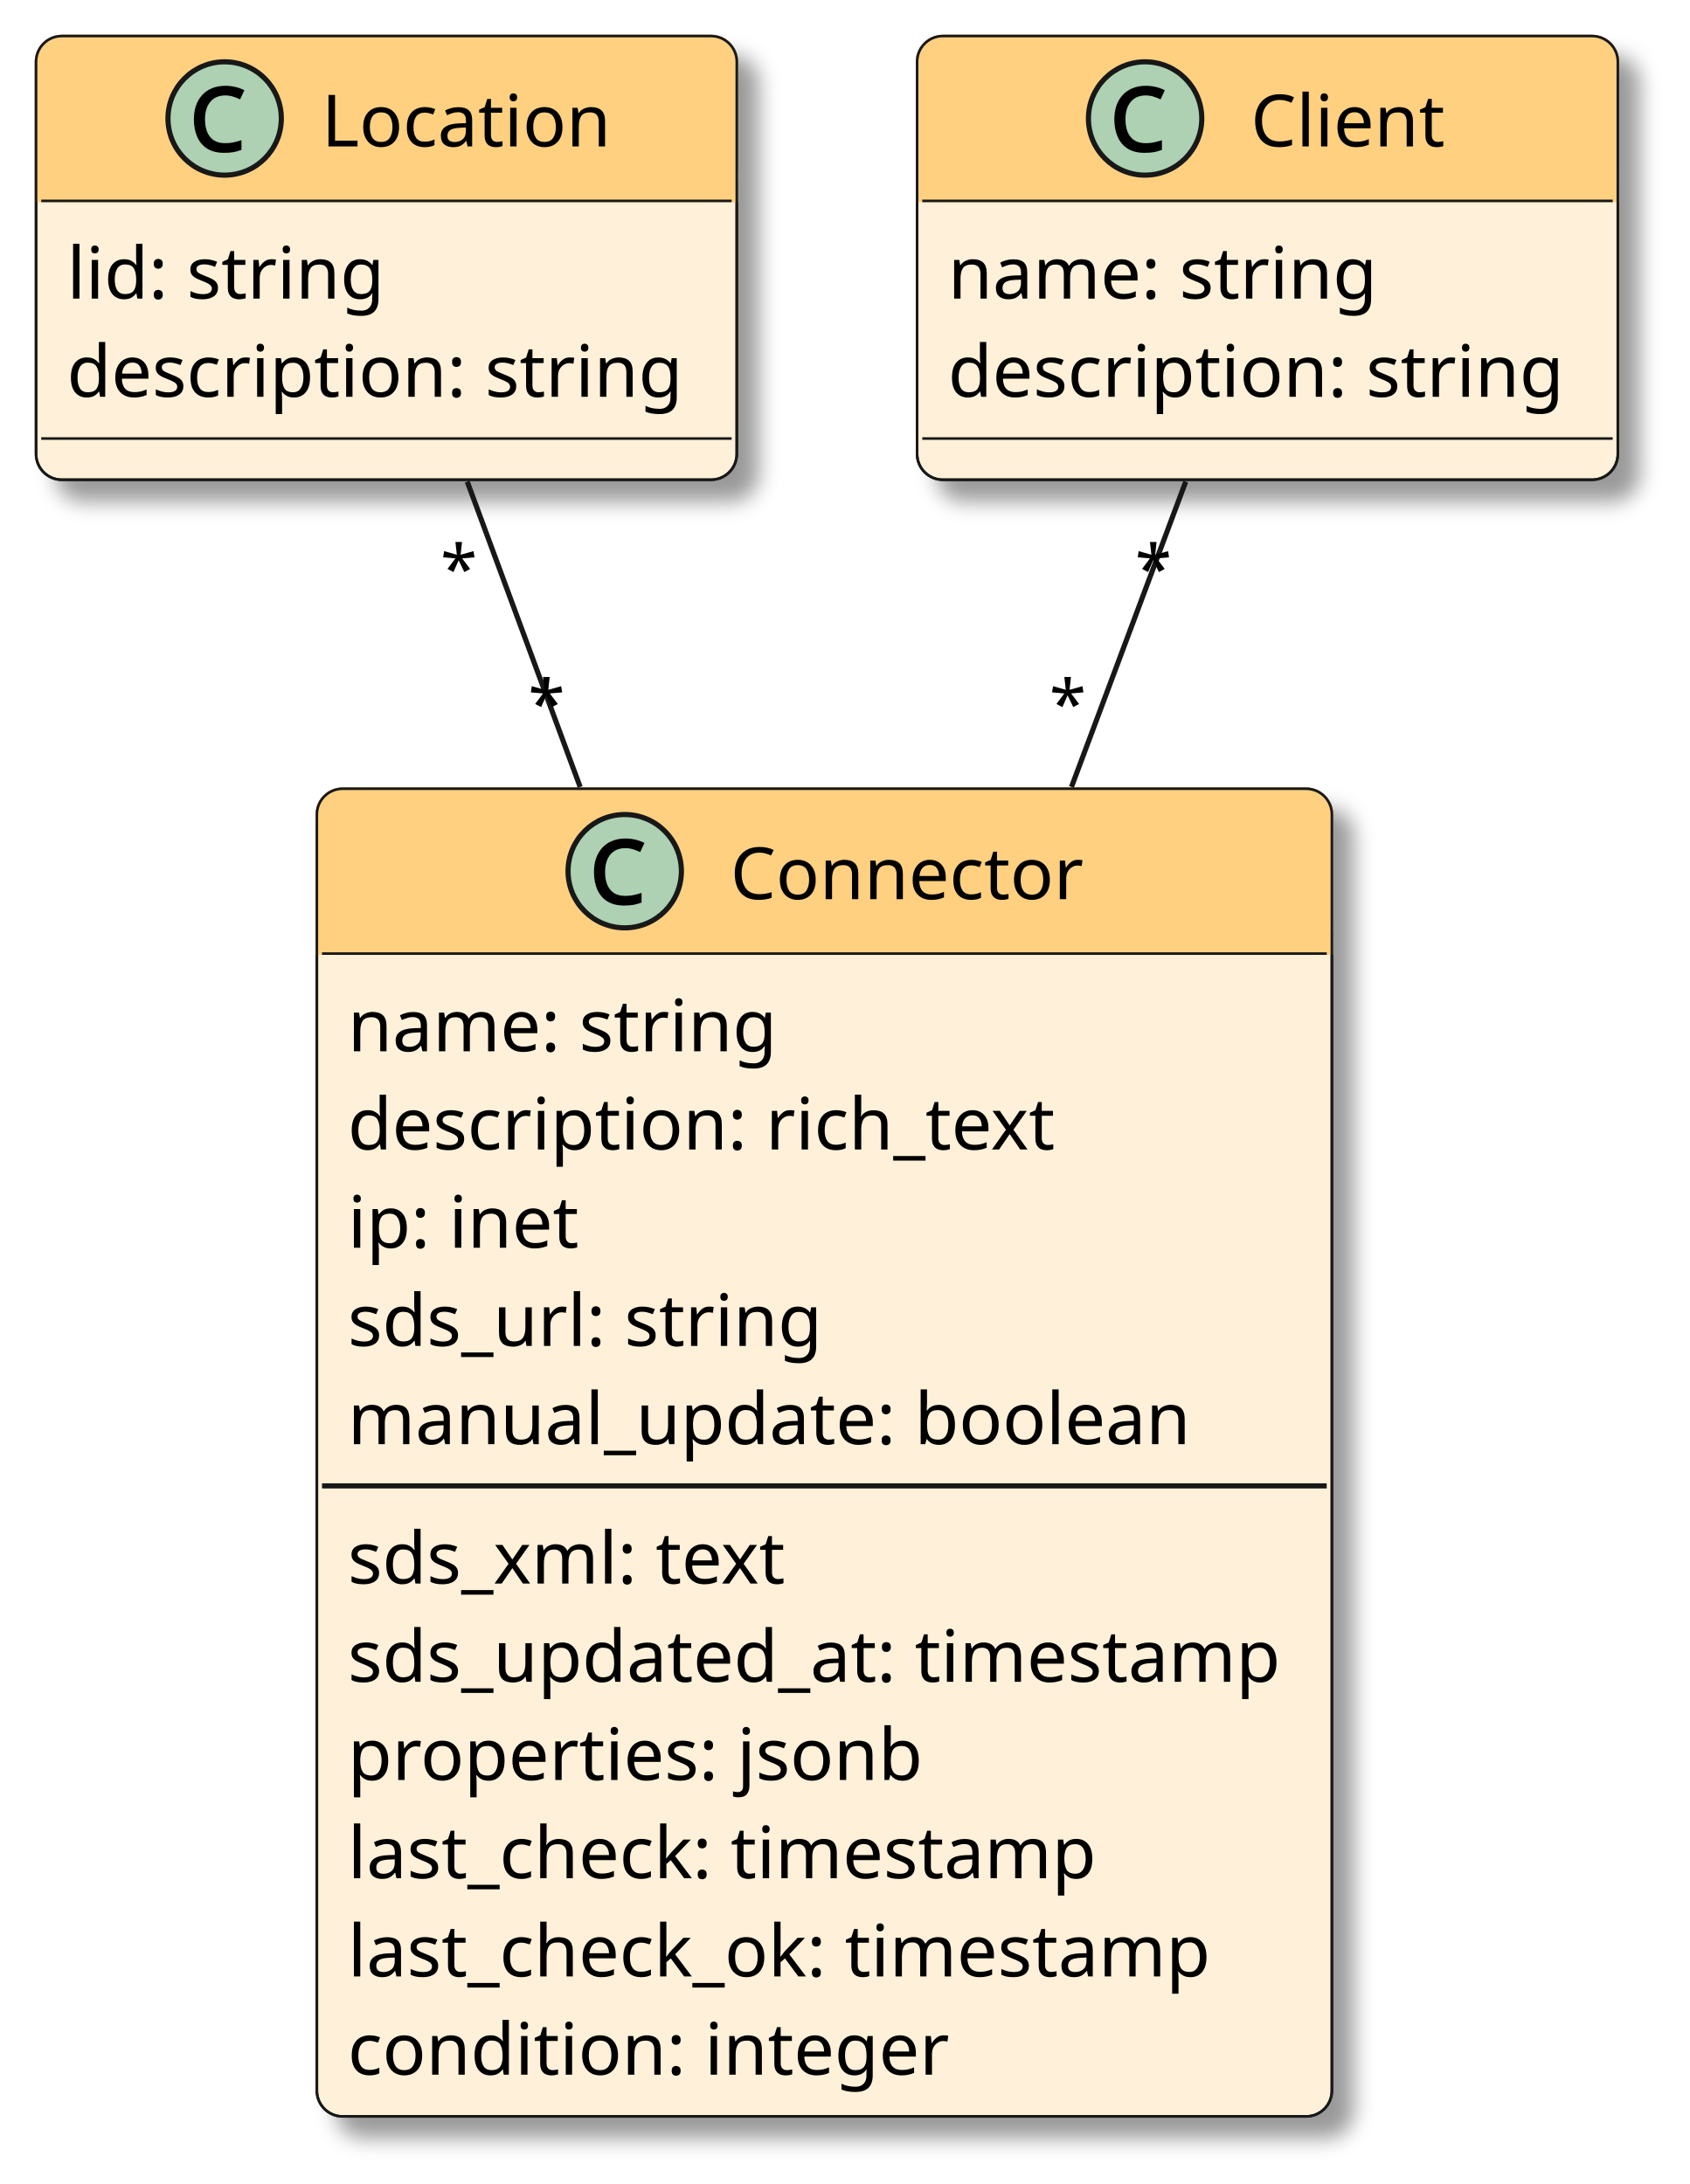
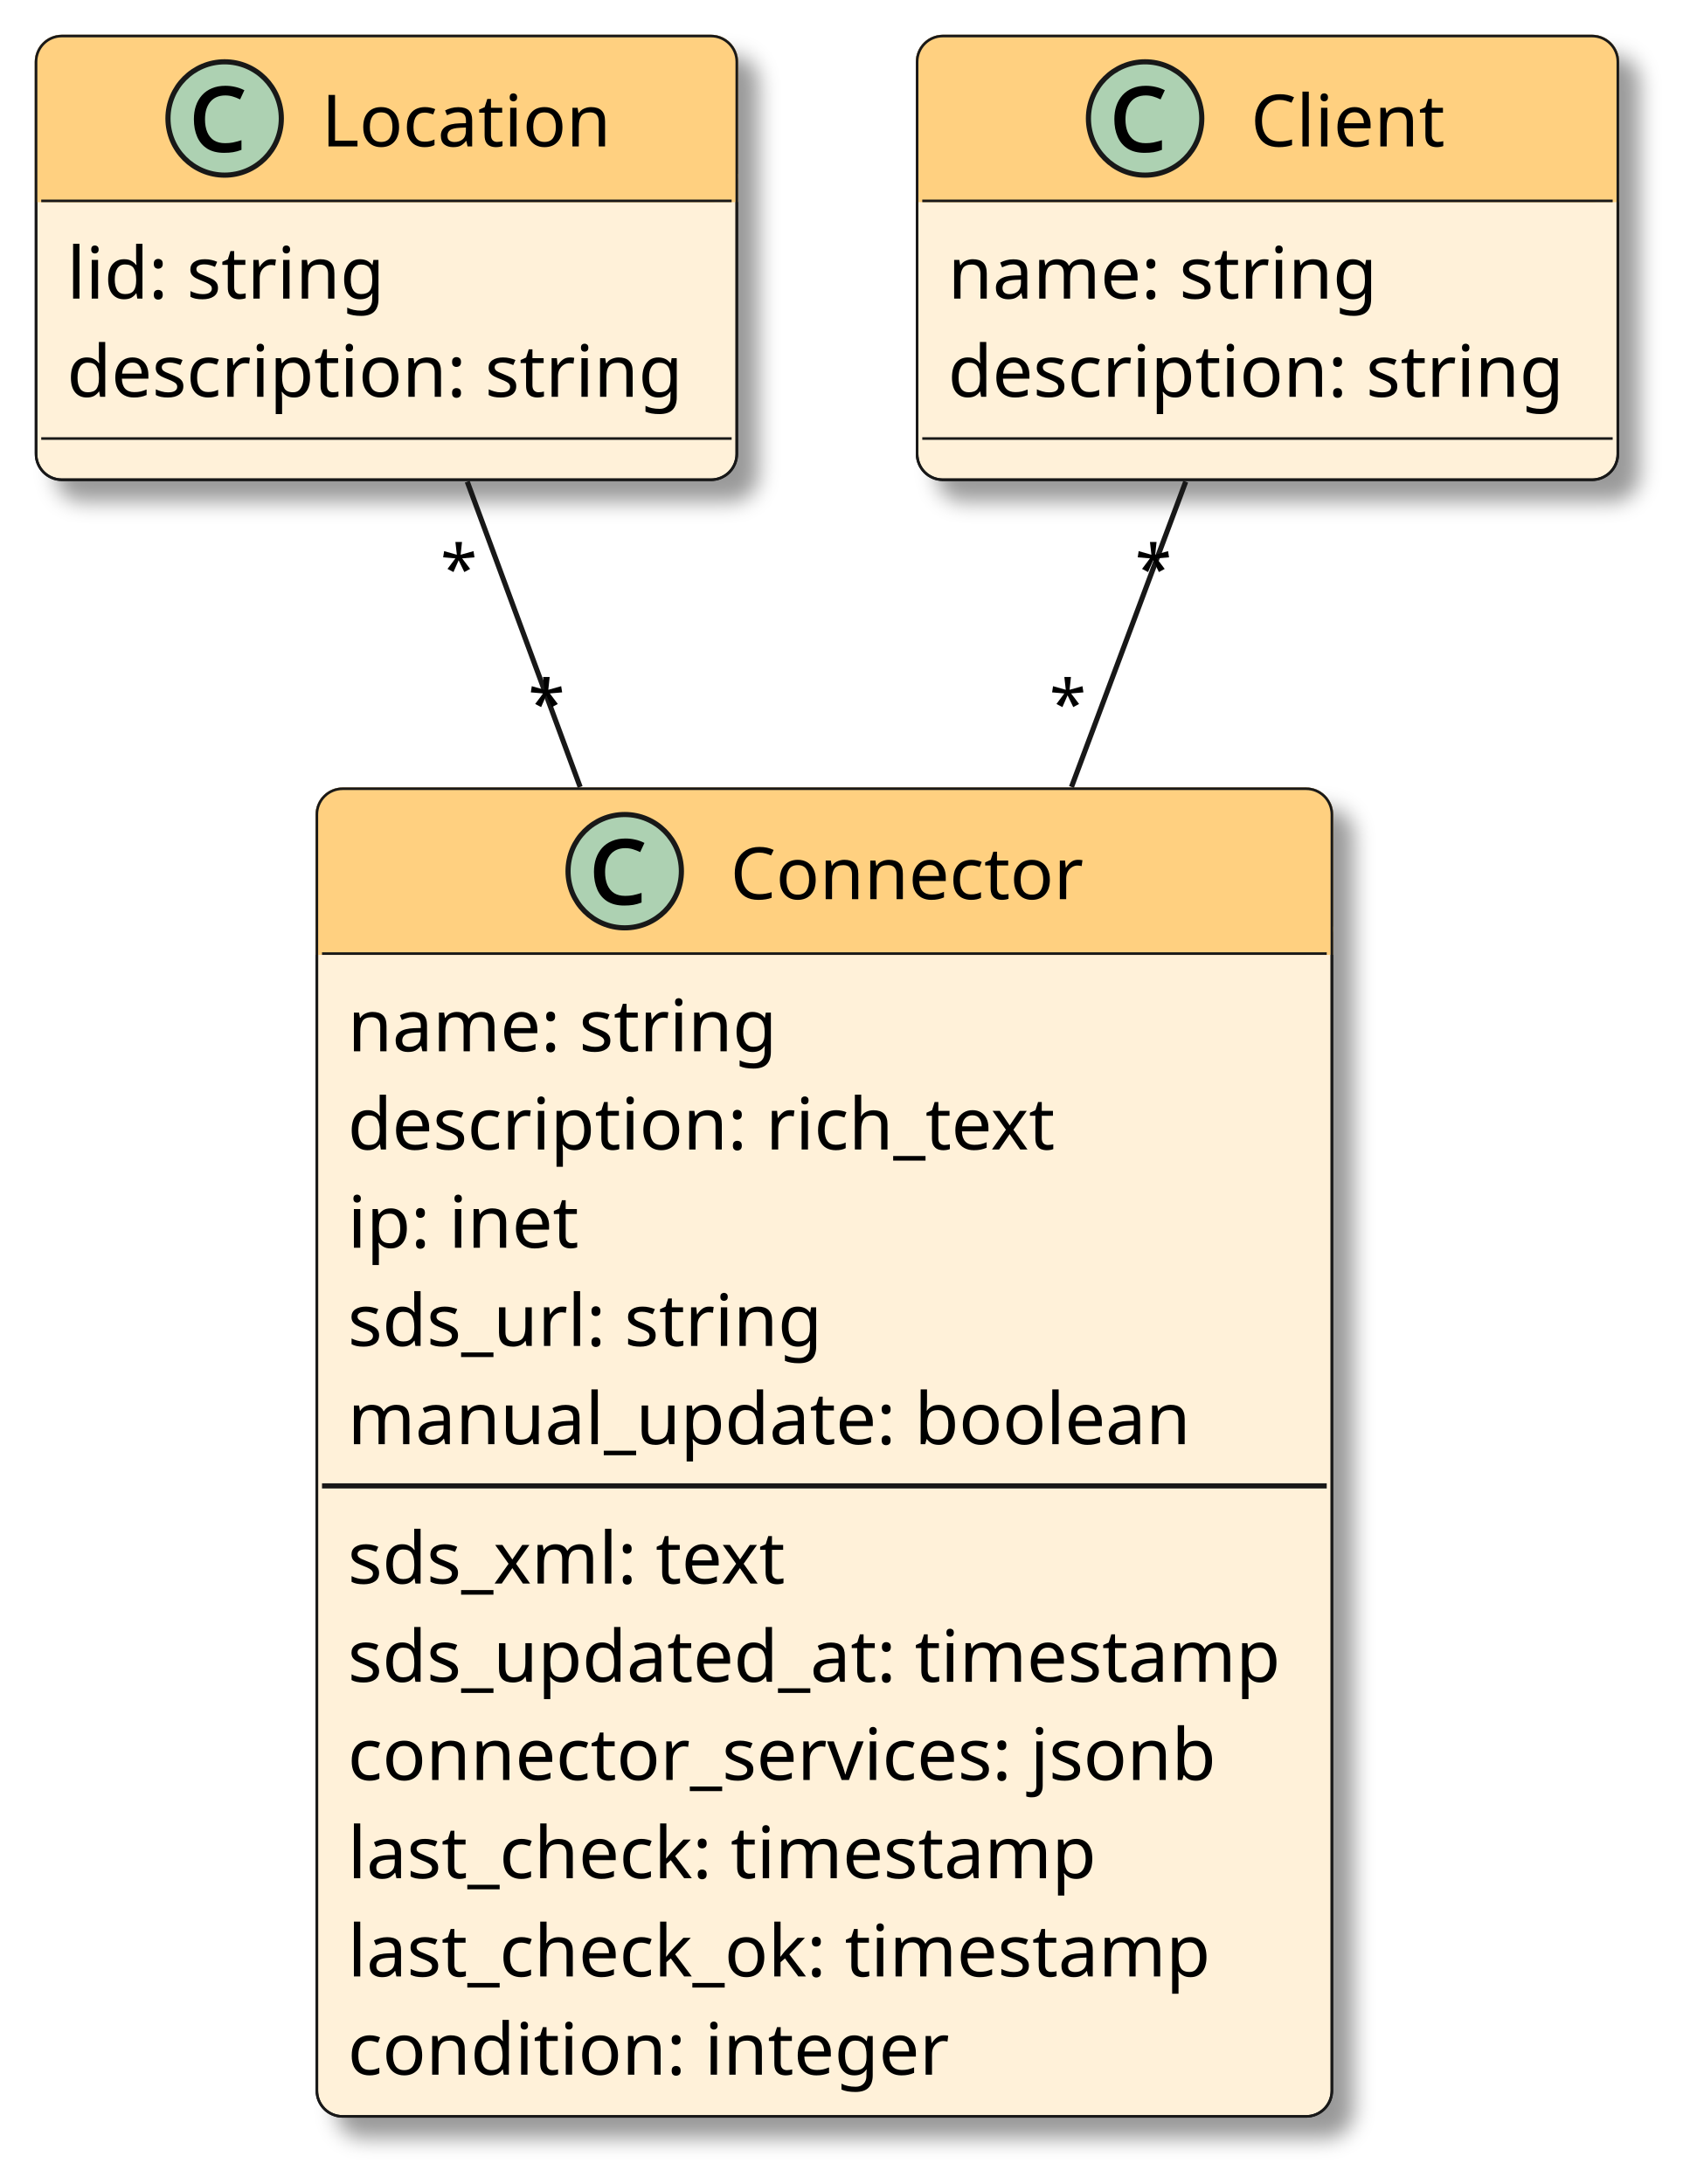
<svg xmlns="http://www.w3.org/2000/svg" contentStyleType="text/css" height="424px" preserveAspectRatio="none" style="width:328px;height:424px;background:#FFFFFF;" version="1.1" viewBox="0 0 328 424" width="328px" zoomAndPan="magnify">
  <defs>
-     <filter height="300%" id="f7leg7gnr8ixo" width="300%" x="-1" y="-1">
+     <filter height="300%" id="f11m2nmcb3ax29" width="300%" x="-1" y="-1">
      <feGaussianBlur result="blurOut" stdDeviation="2.0" />
      <feColorMatrix in="blurOut" result="blurOut2" type="matrix" values="0 0 0 0 0 0 0 0 0 0 0 0 0 0 0 0 0 0 .4 0" />
      <feOffset dx="4.0" dy="4.0" in="blurOut2" result="blurOut3" />
      <feBlend in="SourceGraphic" in2="blurOut3" mode="normal" />
    </filter>
  </defs>
  <g>
    <g id="elem_Connector">
-       <rect codeLine="5" fill="#FFF1D9" filter="url(#f7leg7gnr8ixo)" height="257.747" id="Connector" rx="5" ry="5" style="stroke:#181818;stroke-width:0.5;" width="197" x="61.5" y="153.13" />
+       <rect codeLine="5" fill="#FFF1D9" filter="url(#f11m2nmcb3ax29)" height="257.747" id="Connector" rx="5" ry="5" style="stroke:#181818;stroke-width:0.5;" width="197" x="61.5" y="153.13" />
      <rect fill="#FFD080" height="32" rx="5" ry="5" style="stroke:#FFD080;stroke-width:0.5;" width="197" x="61.5" y="153.13" />
      <rect fill="#FFD080" height="5" style="stroke:#FFD080;stroke-width:0.5;" width="197" x="61.5" y="180.13" />
      <rect codeLine="5" fill="none" height="257.747" id="Connector" rx="5" ry="5" style="stroke:#181818;stroke-width:0.5;" width="197" x="61.5" y="153.13" />
      <ellipse cx="121.25" cy="169.13" fill="#ADD1B2" rx="11" ry="11" style="stroke:#181818;stroke-width:1.0;" />
      <path d="M121.359,164.661 Q120.438,164.661 119.703,164.974 Q118.984,165.286 118.484,165.88 Q117.984,166.458 117.703,167.333 Q117.438,168.208 117.438,169.302 Q117.438,170.739 117.875,171.786 Q118.328,172.833 119.172,173.38 Q120.031,173.927 121.344,173.927 Q122.125,173.927 122.812,173.802 Q123.516,173.661 124.516,173.349 L124.516,175.224 Q123.656,175.552 122.891,175.677 Q122.141,175.802 121.125,175.802 Q119.203,175.802 117.891,175.005 Q116.594,174.192 115.938,172.724 Q115.281,171.239 115.281,169.271 Q115.281,167.849 115.672,166.677 Q116.078,165.489 116.859,164.614 Q117.641,163.739 118.781,163.271 Q119.922,162.786 121.391,162.786 Q122.344,162.786 123.234,162.989 Q124.141,163.177 125.078,163.646 L124.25,165.427 Q123.469,165.052 122.812,164.864 Q122.156,164.661 121.359,164.661 Z " fill="#000000" />
      <text fill="#000000" font-family="sans-serif" font-size="14" lengthAdjust="spacing" textLength="69" x="141.75" y="174.562">Connector</text>
      <line style="stroke:#181818;stroke-width:0.5;" x1="62.5" x2="257.5" y1="185.13" y2="185.13" />
      <text fill="#000000" font-family="sans-serif" font-size="14" lengthAdjust="spacing" textLength="86" x="67.5" y="204.096">name: string</text>
      <text fill="#000000" font-family="sans-serif" font-size="14" lengthAdjust="spacing" textLength="141" x="67.5" y="223.164">description: rich_text</text>
      <text fill="#000000" font-family="sans-serif" font-size="14" lengthAdjust="spacing" textLength="47" x="67.5" y="242.232">ip: inet</text>
      <text fill="#000000" font-family="sans-serif" font-size="14" lengthAdjust="spacing" textLength="96" x="67.5" y="261.3">sds_url: string</text>
      <text fill="#000000" font-family="sans-serif" font-size="14" lengthAdjust="spacing" textLength="167" x="67.5" y="280.368">manual_update: boolean</text>
      <line style="stroke:#181818;stroke-width:1.0;" x1="62.5" x2="257.5" y1="288.47" y2="288.47" />
      <text fill="#000000" font-family="sans-serif" font-size="14" lengthAdjust="spacing" textLength="86" x="67.5" y="307.435">sds_xml: text</text>
      <text fill="#000000" font-family="sans-serif" font-size="14" lengthAdjust="spacing" textLength="185" x="67.5" y="326.503">sds_updated_at: timestamp</text>
-       <text fill="#000000" font-family="sans-serif" font-size="14" lengthAdjust="spacing" textLength="115" x="67.5" y="345.571">properties: jsonb</text>
+       <text fill="#000000" font-family="sans-serif" font-size="14" lengthAdjust="spacing" textLength="172" x="67.5" y="345.571">connector_services: jsonb</text>
      <text fill="#000000" font-family="sans-serif" font-size="14" lengthAdjust="spacing" textLength="148" x="67.5" y="364.639">last_check: timestamp</text>
      <text fill="#000000" font-family="sans-serif" font-size="14" lengthAdjust="spacing" textLength="169" x="67.5" y="383.707">last_check_ok: timestamp</text>
      <text fill="#000000" font-family="sans-serif" font-size="14" lengthAdjust="spacing" textLength="120" x="67.5" y="402.775">condition: integer</text>
    </g>
    <g id="elem_Location">
-       <rect codeLine="20" fill="#FFF1D9" filter="url(#f7leg7gnr8ixo)" height="86.136" id="Location" rx="5" ry="5" style="stroke:#181818;stroke-width:0.5;" width="136" x="7" y="7" />
+       <rect codeLine="20" fill="#FFF1D9" filter="url(#f11m2nmcb3ax29)" height="86.136" id="Location" rx="5" ry="5" style="stroke:#181818;stroke-width:0.5;" width="136" x="7" y="7" />
      <rect fill="#FFD080" height="32" rx="5" ry="5" style="stroke:#FFD080;stroke-width:0.5;" width="136" x="7" y="7" />
      <rect fill="#FFD080" height="5" style="stroke:#FFD080;stroke-width:0.5;" width="136" x="7" y="34" />
      <rect codeLine="20" fill="none" height="86.136" id="Location" rx="5" ry="5" style="stroke:#181818;stroke-width:0.5;" width="136" x="7" y="7" />
      <ellipse cx="43.6" cy="23" fill="#ADD1B2" rx="11" ry="11" style="stroke:#181818;stroke-width:1.0;" />
      <path d="M43.709,18.531 Q42.788,18.531 42.053,18.844 Q41.334,19.156 40.834,19.75 Q40.334,20.328 40.053,21.203 Q39.788,22.078 39.788,23.172 Q39.788,24.609 40.225,25.656 Q40.678,26.703 41.522,27.25 Q42.381,27.797 43.694,27.797 Q44.475,27.797 45.163,27.672 Q45.866,27.531 46.866,27.219 L46.866,29.094 Q46.006,29.422 45.241,29.547 Q44.491,29.672 43.475,29.672 Q41.553,29.672 40.241,28.875 Q38.944,28.062 38.288,26.594 Q37.631,25.109 37.631,23.141 Q37.631,21.719 38.022,20.547 Q38.428,19.359 39.209,18.484 Q39.991,17.609 41.131,17.141 Q42.272,16.656 43.741,16.656 Q44.694,16.656 45.584,16.859 Q46.491,17.047 47.428,17.516 L46.6,19.297 Q45.819,18.922 45.163,18.734 Q44.506,18.531 43.709,18.531 Z " fill="#000000" />
      <text fill="#000000" font-family="sans-serif" font-size="14" lengthAdjust="spacing" textLength="56" x="62.4" y="28.432">Location</text>
      <line style="stroke:#181818;stroke-width:0.5;" x1="8" x2="142" y1="39" y2="39" />
      <text fill="#000000" font-family="sans-serif" font-size="14" lengthAdjust="spacing" textLength="65" x="13" y="57.966">lid: string</text>
      <text fill="#000000" font-family="sans-serif" font-size="14" lengthAdjust="spacing" textLength="124" x="13" y="77.034">description: string</text>
      <line style="stroke:#181818;stroke-width:0.5;" x1="8" x2="142" y1="85.136" y2="85.136" />
    </g>
    <g id="elem_Client">
-       <rect codeLine="25" fill="#FFF1D9" filter="url(#f7leg7gnr8ixo)" height="86.136" id="Client" rx="5" ry="5" style="stroke:#181818;stroke-width:0.5;" width="136" x="178" y="7" />
+       <rect codeLine="25" fill="#FFF1D9" filter="url(#f11m2nmcb3ax29)" height="86.136" id="Client" rx="5" ry="5" style="stroke:#181818;stroke-width:0.5;" width="136" x="178" y="7" />
      <rect fill="#FFD080" height="32" rx="5" ry="5" style="stroke:#FFD080;stroke-width:0.5;" width="136" x="178" y="7" />
      <rect fill="#FFD080" height="5" style="stroke:#FFD080;stroke-width:0.5;" width="136" x="178" y="34" />
      <rect codeLine="25" fill="none" height="86.136" id="Client" rx="5" ry="5" style="stroke:#181818;stroke-width:0.5;" width="136" x="178" y="7" />
      <ellipse cx="222.25" cy="23" fill="#ADD1B2" rx="11" ry="11" style="stroke:#181818;stroke-width:1.0;" />
      <path d="M222.359,18.531 Q221.438,18.531 220.703,18.844 Q219.984,19.156 219.484,19.75 Q218.984,20.328 218.703,21.203 Q218.438,22.078 218.438,23.172 Q218.438,24.609 218.875,25.656 Q219.328,26.703 220.172,27.25 Q221.031,27.797 222.344,27.797 Q223.125,27.797 223.812,27.672 Q224.516,27.531 225.516,27.219 L225.516,29.094 Q224.656,29.422 223.891,29.547 Q223.141,29.672 222.125,29.672 Q220.203,29.672 218.891,28.875 Q217.594,28.062 216.938,26.594 Q216.281,25.109 216.281,23.141 Q216.281,21.719 216.672,20.547 Q217.078,19.359 217.859,18.484 Q218.641,17.609 219.781,17.141 Q220.922,16.656 222.391,16.656 Q223.344,16.656 224.234,16.859 Q225.141,17.047 226.078,17.516 L225.25,19.297 Q224.469,18.922 223.812,18.734 Q223.156,18.531 222.359,18.531 Z " fill="#000000" />
      <text fill="#000000" font-family="sans-serif" font-size="14" lengthAdjust="spacing" textLength="39" x="242.75" y="28.432">Client</text>
      <line style="stroke:#181818;stroke-width:0.5;" x1="179" x2="313" y1="39" y2="39" />
      <text fill="#000000" font-family="sans-serif" font-size="14" lengthAdjust="spacing" textLength="86" x="184" y="57.966">name: string</text>
      <text fill="#000000" font-family="sans-serif" font-size="14" lengthAdjust="spacing" textLength="124" x="184" y="77.034">description: string</text>
      <line style="stroke:#181818;stroke-width:0.5;" x1="179" x2="313" y1="85.136" y2="85.136" />
    </g>
    <g id="link_Location_Connector">
      <path codeLine="30" d="M90.69,93.51 C97.02,110.64 104.7,131.4 112.6,152.78 " fill="none" id="Location-Connector" style="stroke:#181818;stroke-width:1.0;" />
      <text fill="#000000" font-family="sans-serif" font-size="13" lengthAdjust="spacing" textLength="7" x="85.48" y="115.088">*</text>
      <text fill="#000000" font-family="sans-serif" font-size="13" lengthAdjust="spacing" textLength="7" x="102.498" y="141.306">*</text>
    </g>
    <g id="link_Client_Connector">
      <path codeLine="31" d="M230.13,93.51 C223.72,110.64 215.96,131.4 207.96,152.78 " fill="none" id="Client-Connector" style="stroke:#181818;stroke-width:1.0;" />
      <text fill="#000000" font-family="sans-serif" font-size="13" lengthAdjust="spacing" textLength="7" x="220.285" y="115.088">*</text>
      <text fill="#000000" font-family="sans-serif" font-size="13" lengthAdjust="spacing" textLength="7" x="203.669" y="141.306">*</text>
    </g>
  </g>
</svg>
